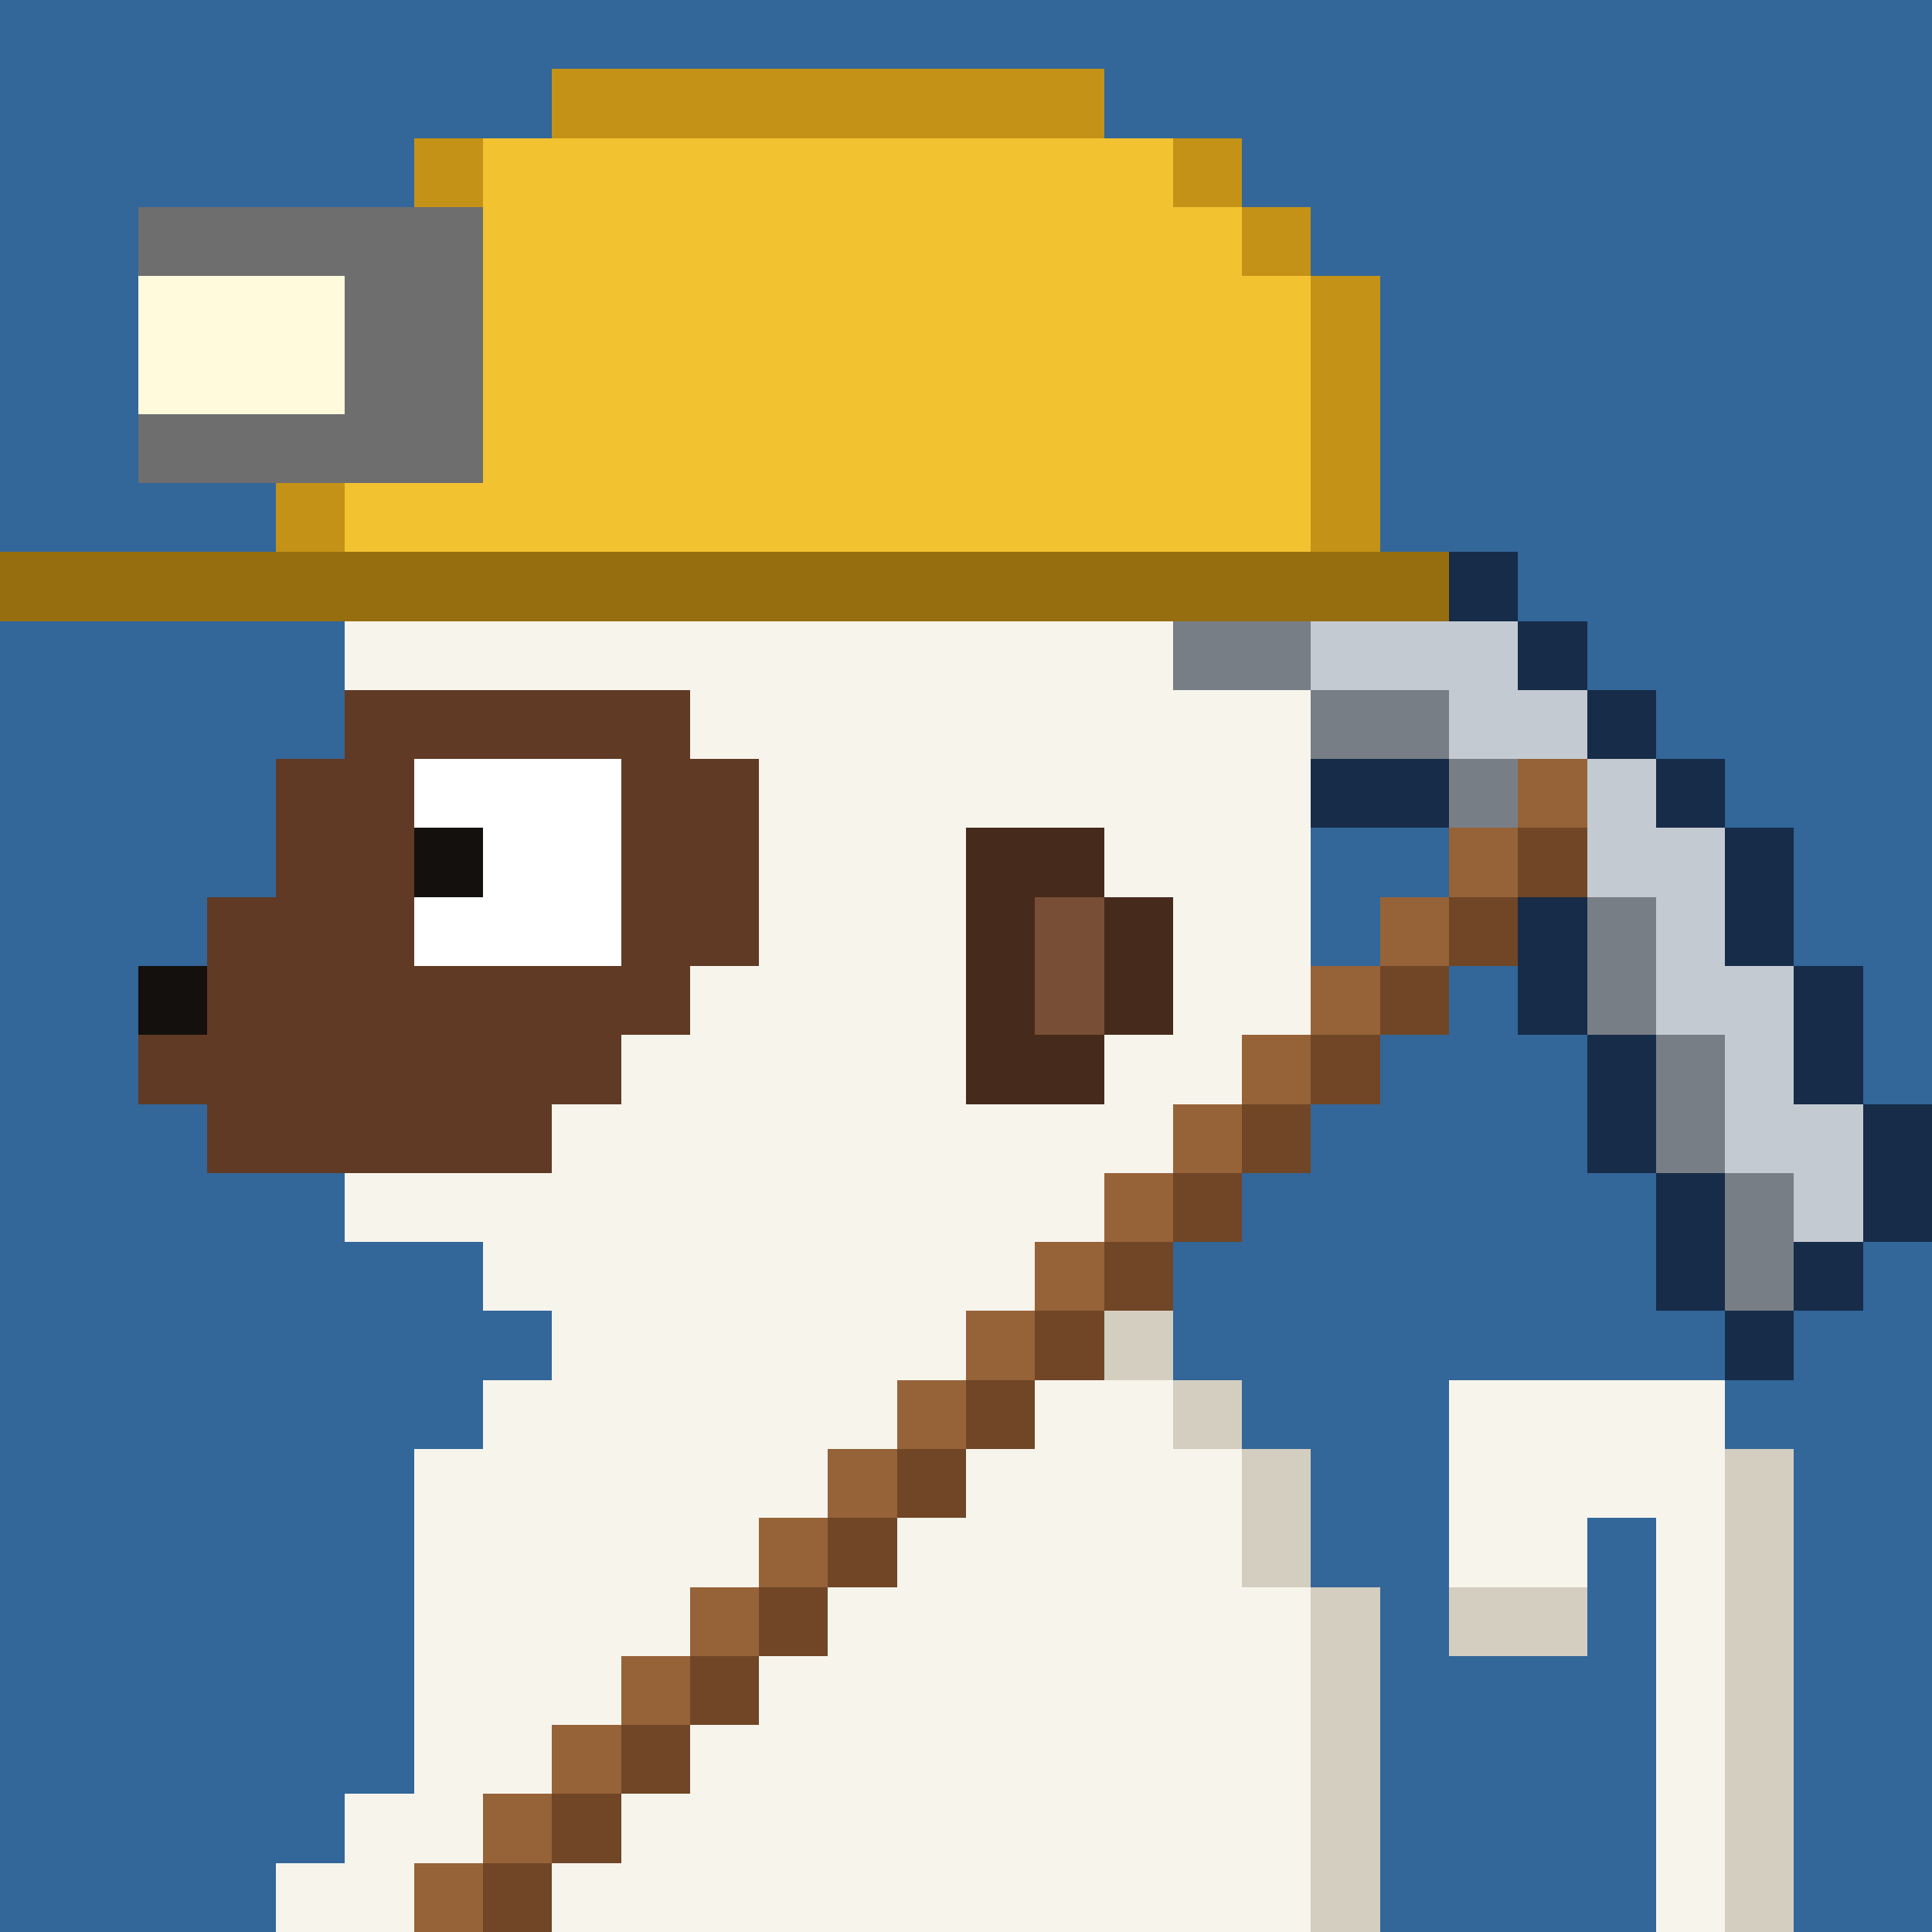
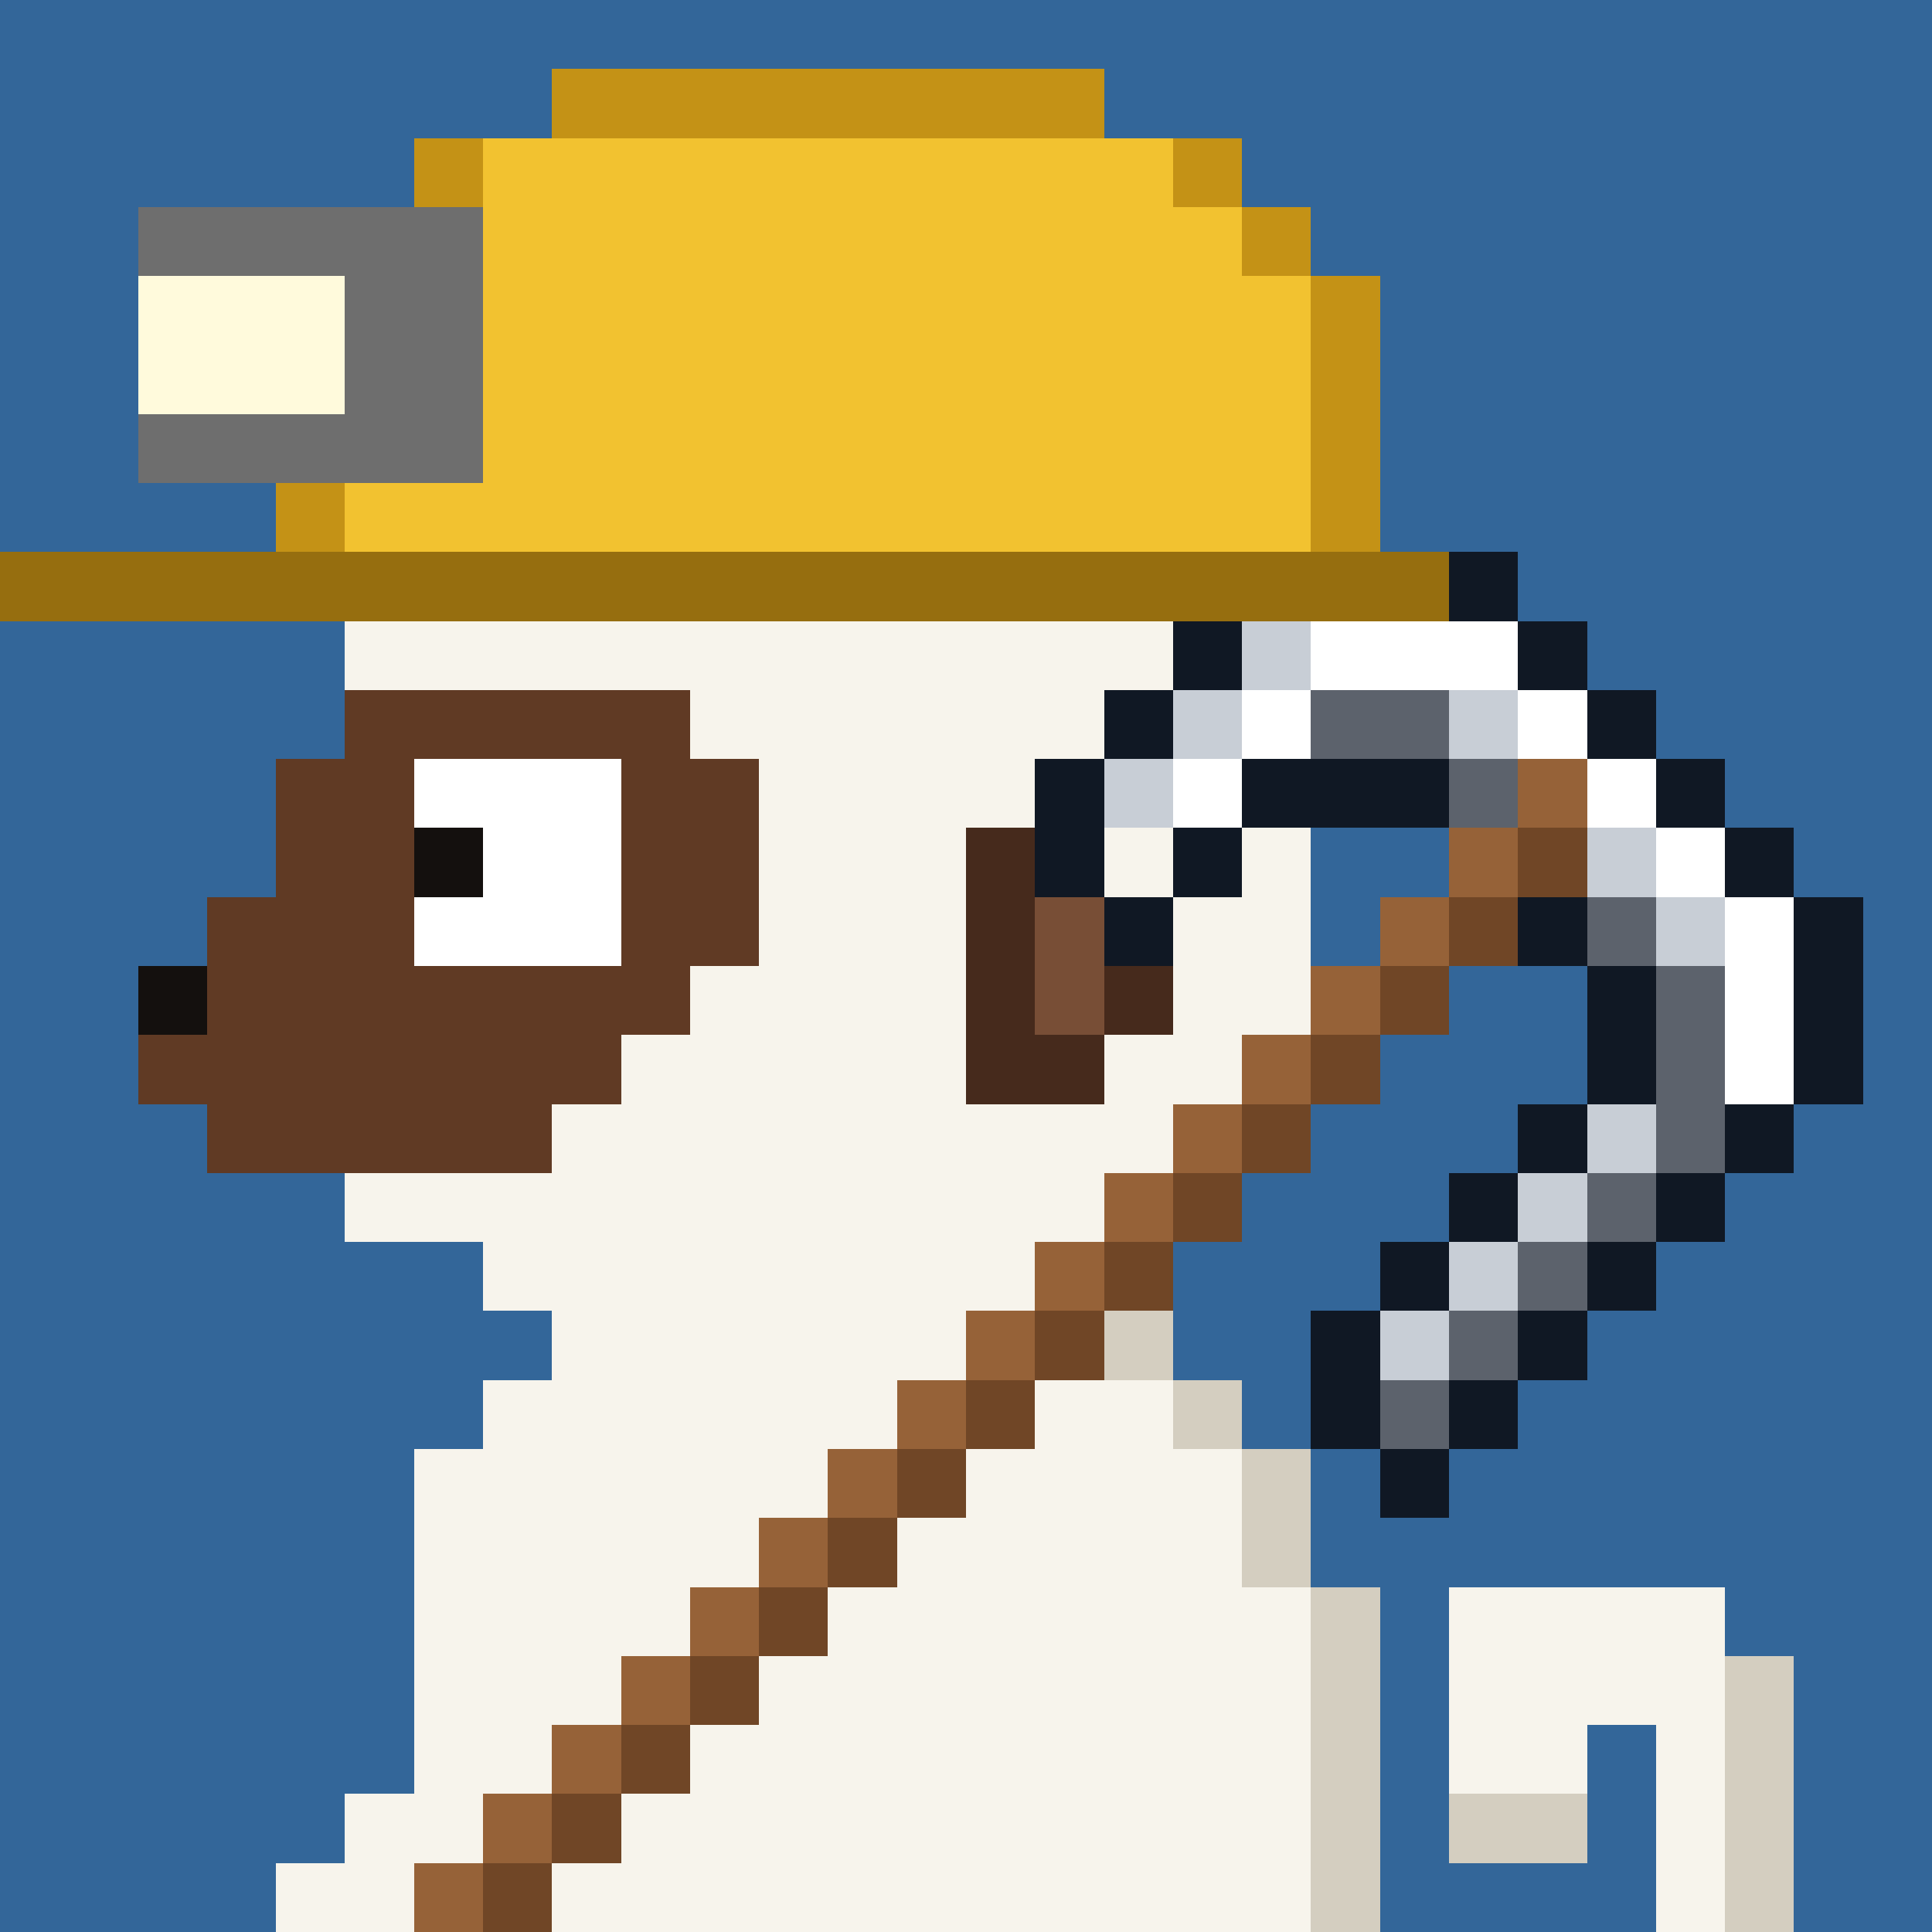
<svg xmlns="http://www.w3.org/2000/svg" viewBox="0 0 28 28" shape-rendering="crispEdges">
  <rect width="28" height="28" fill="#336699" />
  <rect x="8" y="1" width="1" height="1" fill="#c49216" />
  <rect x="9" y="1" width="1" height="1" fill="#c49216" />
  <rect x="10" y="1" width="1" height="1" fill="#c49216" />
  <rect x="11" y="1" width="1" height="1" fill="#c49216" />
  <rect x="12" y="1" width="1" height="1" fill="#c49216" />
  <rect x="13" y="1" width="1" height="1" fill="#c49216" />
  <rect x="14" y="1" width="1" height="1" fill="#c49216" />
  <rect x="15" y="1" width="1" height="1" fill="#c49216" />
  <rect x="6" y="2" width="1" height="1" fill="#c49216" />
  <rect x="7" y="2" width="1" height="1" fill="#f2c230" />
  <rect x="8" y="2" width="1" height="1" fill="#f2c230" />
  <rect x="9" y="2" width="1" height="1" fill="#f2c230" />
  <rect x="10" y="2" width="1" height="1" fill="#f2c230" />
  <rect x="11" y="2" width="1" height="1" fill="#f2c230" />
  <rect x="12" y="2" width="1" height="1" fill="#f2c230" />
  <rect x="13" y="2" width="1" height="1" fill="#f2c230" />
  <rect x="14" y="2" width="1" height="1" fill="#f2c230" />
  <rect x="15" y="2" width="1" height="1" fill="#f2c230" />
  <rect x="16" y="2" width="1" height="1" fill="#f2c230" />
  <rect x="17" y="2" width="1" height="1" fill="#c49216" />
  <rect x="2" y="3" width="1" height="1" fill="#6e6e6e" />
  <rect x="3" y="3" width="1" height="1" fill="#6e6e6e" />
  <rect x="4" y="3" width="1" height="1" fill="#6e6e6e" />
  <rect x="5" y="3" width="1" height="1" fill="#6e6e6e" />
  <rect x="6" y="3" width="1" height="1" fill="#6e6e6e" />
  <rect x="7" y="3" width="1" height="1" fill="#f2c230" />
  <rect x="8" y="3" width="1" height="1" fill="#f2c230" />
  <rect x="9" y="3" width="1" height="1" fill="#f2c230" />
  <rect x="10" y="3" width="1" height="1" fill="#f2c230" />
  <rect x="11" y="3" width="1" height="1" fill="#f2c230" />
  <rect x="12" y="3" width="1" height="1" fill="#f2c230" />
  <rect x="13" y="3" width="1" height="1" fill="#f2c230" />
  <rect x="14" y="3" width="1" height="1" fill="#f2c230" />
  <rect x="15" y="3" width="1" height="1" fill="#f2c230" />
  <rect x="16" y="3" width="1" height="1" fill="#f2c230" />
  <rect x="17" y="3" width="1" height="1" fill="#f2c230" />
  <rect x="18" y="3" width="1" height="1" fill="#c49216" />
  <rect x="2" y="4" width="1" height="1" fill="#fffadc" />
  <rect x="3" y="4" width="1" height="1" fill="#fffadc" />
  <rect x="4" y="4" width="1" height="1" fill="#fffadc" />
  <rect x="5" y="4" width="1" height="1" fill="#6e6e6e" />
  <rect x="6" y="4" width="1" height="1" fill="#6e6e6e" />
  <rect x="7" y="4" width="1" height="1" fill="#f2c230" />
  <rect x="8" y="4" width="1" height="1" fill="#f2c230" />
  <rect x="9" y="4" width="1" height="1" fill="#f2c230" />
  <rect x="10" y="4" width="1" height="1" fill="#f2c230" />
  <rect x="11" y="4" width="1" height="1" fill="#f2c230" />
  <rect x="12" y="4" width="1" height="1" fill="#f2c230" />
  <rect x="13" y="4" width="1" height="1" fill="#f2c230" />
  <rect x="14" y="4" width="1" height="1" fill="#f2c230" />
  <rect x="15" y="4" width="1" height="1" fill="#f2c230" />
  <rect x="16" y="4" width="1" height="1" fill="#f2c230" />
  <rect x="17" y="4" width="1" height="1" fill="#f2c230" />
  <rect x="18" y="4" width="1" height="1" fill="#f2c230" />
  <rect x="19" y="4" width="1" height="1" fill="#c49216" />
  <rect x="2" y="5" width="1" height="1" fill="#fffadc" />
  <rect x="3" y="5" width="1" height="1" fill="#fffadc" />
  <rect x="4" y="5" width="1" height="1" fill="#fffadc" />
  <rect x="5" y="5" width="1" height="1" fill="#6e6e6e" />
  <rect x="6" y="5" width="1" height="1" fill="#6e6e6e" />
  <rect x="7" y="5" width="1" height="1" fill="#f2c230" />
  <rect x="8" y="5" width="1" height="1" fill="#f2c230" />
  <rect x="9" y="5" width="1" height="1" fill="#f2c230" />
  <rect x="10" y="5" width="1" height="1" fill="#f2c230" />
  <rect x="11" y="5" width="1" height="1" fill="#f2c230" />
  <rect x="12" y="5" width="1" height="1" fill="#f2c230" />
  <rect x="13" y="5" width="1" height="1" fill="#f2c230" />
  <rect x="14" y="5" width="1" height="1" fill="#f2c230" />
  <rect x="15" y="5" width="1" height="1" fill="#f2c230" />
  <rect x="16" y="5" width="1" height="1" fill="#f2c230" />
  <rect x="17" y="5" width="1" height="1" fill="#f2c230" />
  <rect x="18" y="5" width="1" height="1" fill="#f2c230" />
  <rect x="19" y="5" width="1" height="1" fill="#c49216" />
  <rect x="2" y="6" width="1" height="1" fill="#6e6e6e" />
  <rect x="3" y="6" width="1" height="1" fill="#6e6e6e" />
  <rect x="4" y="6" width="1" height="1" fill="#6e6e6e" />
  <rect x="5" y="6" width="1" height="1" fill="#6e6e6e" />
  <rect x="6" y="6" width="1" height="1" fill="#6e6e6e" />
  <rect x="7" y="6" width="1" height="1" fill="#f2c230" />
  <rect x="8" y="6" width="1" height="1" fill="#f2c230" />
  <rect x="9" y="6" width="1" height="1" fill="#f2c230" />
  <rect x="10" y="6" width="1" height="1" fill="#f2c230" />
  <rect x="11" y="6" width="1" height="1" fill="#f2c230" />
  <rect x="12" y="6" width="1" height="1" fill="#f2c230" />
  <rect x="13" y="6" width="1" height="1" fill="#f2c230" />
  <rect x="14" y="6" width="1" height="1" fill="#f2c230" />
  <rect x="15" y="6" width="1" height="1" fill="#f2c230" />
  <rect x="16" y="6" width="1" height="1" fill="#f2c230" />
  <rect x="17" y="6" width="1" height="1" fill="#f2c230" />
  <rect x="18" y="6" width="1" height="1" fill="#f2c230" />
  <rect x="19" y="6" width="1" height="1" fill="#c49216" />
  <rect x="4" y="7" width="1" height="1" fill="#c49216" />
  <rect x="5" y="7" width="1" height="1" fill="#f2c230" />
  <rect x="6" y="7" width="1" height="1" fill="#f2c230" />
  <rect x="7" y="7" width="1" height="1" fill="#f2c230" />
  <rect x="8" y="7" width="1" height="1" fill="#f2c230" />
  <rect x="9" y="7" width="1" height="1" fill="#f2c230" />
  <rect x="10" y="7" width="1" height="1" fill="#f2c230" />
  <rect x="11" y="7" width="1" height="1" fill="#f2c230" />
  <rect x="12" y="7" width="1" height="1" fill="#f2c230" />
  <rect x="13" y="7" width="1" height="1" fill="#f2c230" />
  <rect x="14" y="7" width="1" height="1" fill="#f2c230" />
  <rect x="15" y="7" width="1" height="1" fill="#f2c230" />
  <rect x="16" y="7" width="1" height="1" fill="#f2c230" />
  <rect x="17" y="7" width="1" height="1" fill="#f2c230" />
  <rect x="18" y="7" width="1" height="1" fill="#f2c230" />
  <rect x="19" y="7" width="1" height="1" fill="#c49216" />
  <rect x="0" y="8" width="1" height="1" fill="#966e0f" />
  <rect x="1" y="8" width="1" height="1" fill="#966e0f" />
  <rect x="2" y="8" width="1" height="1" fill="#966e0f" />
  <rect x="3" y="8" width="1" height="1" fill="#966e0f" />
  <rect x="4" y="8" width="1" height="1" fill="#966e0f" />
  <rect x="5" y="8" width="1" height="1" fill="#966e0f" />
  <rect x="6" y="8" width="1" height="1" fill="#966e0f" />
  <rect x="7" y="8" width="1" height="1" fill="#966e0f" />
  <rect x="8" y="8" width="1" height="1" fill="#966e0f" />
  <rect x="9" y="8" width="1" height="1" fill="#966e0f" />
  <rect x="10" y="8" width="1" height="1" fill="#966e0f" />
  <rect x="11" y="8" width="1" height="1" fill="#966e0f" />
  <rect x="12" y="8" width="1" height="1" fill="#966e0f" />
  <rect x="13" y="8" width="1" height="1" fill="#966e0f" />
  <rect x="14" y="8" width="1" height="1" fill="#966e0f" />
  <rect x="15" y="8" width="1" height="1" fill="#966e0f" />
  <rect x="16" y="8" width="1" height="1" fill="#966e0f" />
  <rect x="17" y="8" width="1" height="1" fill="#966e0f" />
  <rect x="18" y="8" width="1" height="1" fill="#966e0f" />
  <rect x="19" y="8" width="1" height="1" fill="#966e0f" />
  <rect x="20" y="8" width="1" height="1" fill="#966e0f" />
-   <rect x="21" y="8" width="1" height="1" fill="#162c48" />
+   <rect x="21" y="8" width="1" height="1" fill="#101824" />
  <rect x="5" y="9" width="1" height="1" fill="#f7f4ec" />
  <rect x="6" y="9" width="1" height="1" fill="#f7f4ec" />
  <rect x="7" y="9" width="1" height="1" fill="#f7f4ec" />
  <rect x="8" y="9" width="1" height="1" fill="#f7f4ec" />
  <rect x="9" y="9" width="1" height="1" fill="#f7f4ec" />
  <rect x="10" y="9" width="1" height="1" fill="#f7f4ec" />
  <rect x="11" y="9" width="1" height="1" fill="#f7f4ec" />
  <rect x="12" y="9" width="1" height="1" fill="#f7f4ec" />
  <rect x="13" y="9" width="1" height="1" fill="#f7f4ec" />
  <rect x="14" y="9" width="1" height="1" fill="#f7f4ec" />
  <rect x="15" y="9" width="1" height="1" fill="#f7f4ec" />
  <rect x="16" y="9" width="1" height="1" fill="#f7f4ec" />
-   <rect x="17" y="9" width="1" height="1" fill="#787e86" />
-   <rect x="18" y="9" width="1" height="1" fill="#787e86" />
-   <rect x="19" y="9" width="1" height="1" fill="#c4cad2" />
-   <rect x="20" y="9" width="1" height="1" fill="#c4cad2" />
-   <rect x="21" y="9" width="1" height="1" fill="#c4cad2" />
-   <rect x="22" y="9" width="1" height="1" fill="#162c48" />
+   <rect x="17" y="9" width="1" height="1" fill="#101824" />
+   <rect x="18" y="9" width="1" height="1" fill="#c8ced6" />
+   <rect x="19" y="9" width="1" height="1" fill="#ffffff" />
+   <rect x="20" y="9" width="1" height="1" fill="#ffffff" />
+   <rect x="21" y="9" width="1" height="1" fill="#ffffff" />
+   <rect x="22" y="9" width="1" height="1" fill="#101824" />
  <rect x="5" y="10" width="1" height="1" fill="#603a24" />
  <rect x="6" y="10" width="1" height="1" fill="#603a24" />
  <rect x="7" y="10" width="1" height="1" fill="#603a24" />
  <rect x="8" y="10" width="1" height="1" fill="#603a24" />
  <rect x="9" y="10" width="1" height="1" fill="#603a24" />
  <rect x="10" y="10" width="1" height="1" fill="#f7f4ec" />
  <rect x="11" y="10" width="1" height="1" fill="#f7f4ec" />
  <rect x="12" y="10" width="1" height="1" fill="#f7f4ec" />
  <rect x="13" y="10" width="1" height="1" fill="#f7f4ec" />
  <rect x="14" y="10" width="1" height="1" fill="#f7f4ec" />
  <rect x="15" y="10" width="1" height="1" fill="#f7f4ec" />
-   <rect x="16" y="10" width="1" height="1" fill="#f7f4ec" />
-   <rect x="17" y="10" width="1" height="1" fill="#f7f4ec" />
-   <rect x="18" y="10" width="1" height="1" fill="#f7f4ec" />
-   <rect x="19" y="10" width="1" height="1" fill="#787e86" />
-   <rect x="20" y="10" width="1" height="1" fill="#787e86" />
-   <rect x="21" y="10" width="1" height="1" fill="#c4cad2" />
-   <rect x="22" y="10" width="1" height="1" fill="#c4cad2" />
-   <rect x="23" y="10" width="1" height="1" fill="#162c48" />
+   <rect x="16" y="10" width="1" height="1" fill="#101824" />
+   <rect x="17" y="10" width="1" height="1" fill="#c8ced6" />
+   <rect x="18" y="10" width="1" height="1" fill="#ffffff" />
+   <rect x="19" y="10" width="1" height="1" fill="#5c626c" />
+   <rect x="20" y="10" width="1" height="1" fill="#5c626c" />
+   <rect x="21" y="10" width="1" height="1" fill="#c8ced6" />
+   <rect x="22" y="10" width="1" height="1" fill="#ffffff" />
+   <rect x="23" y="10" width="1" height="1" fill="#101824" />
  <rect x="4" y="11" width="1" height="1" fill="#603a24" />
  <rect x="5" y="11" width="1" height="1" fill="#603a24" />
  <rect x="6" y="11" width="1" height="1" fill="#ffffff" />
  <rect x="7" y="11" width="1" height="1" fill="#ffffff" />
  <rect x="8" y="11" width="1" height="1" fill="#ffffff" />
  <rect x="9" y="11" width="1" height="1" fill="#603a24" />
  <rect x="10" y="11" width="1" height="1" fill="#603a24" />
  <rect x="11" y="11" width="1" height="1" fill="#f7f4ec" />
  <rect x="12" y="11" width="1" height="1" fill="#f7f4ec" />
  <rect x="13" y="11" width="1" height="1" fill="#f7f4ec" />
  <rect x="14" y="11" width="1" height="1" fill="#f7f4ec" />
-   <rect x="15" y="11" width="1" height="1" fill="#f7f4ec" />
-   <rect x="16" y="11" width="1" height="1" fill="#f7f4ec" />
-   <rect x="17" y="11" width="1" height="1" fill="#f7f4ec" />
-   <rect x="18" y="11" width="1" height="1" fill="#f7f4ec" />
-   <rect x="19" y="11" width="1" height="1" fill="#162c48" />
-   <rect x="20" y="11" width="1" height="1" fill="#162c48" />
-   <rect x="21" y="11" width="1" height="1" fill="#787e86" />
+   <rect x="15" y="11" width="1" height="1" fill="#101824" />
+   <rect x="16" y="11" width="1" height="1" fill="#c8ced6" />
+   <rect x="17" y="11" width="1" height="1" fill="#ffffff" />
+   <rect x="18" y="11" width="1" height="1" fill="#101824" />
+   <rect x="19" y="11" width="1" height="1" fill="#101824" />
+   <rect x="20" y="11" width="1" height="1" fill="#101824" />
+   <rect x="21" y="11" width="1" height="1" fill="#5c626c" />
  <rect x="22" y="11" width="1" height="1" fill="#966238" />
-   <rect x="23" y="11" width="1" height="1" fill="#c4cad2" />
-   <rect x="24" y="11" width="1" height="1" fill="#162c48" />
+   <rect x="23" y="11" width="1" height="1" fill="#ffffff" />
+   <rect x="24" y="11" width="1" height="1" fill="#101824" />
  <rect x="4" y="12" width="1" height="1" fill="#603a24" />
  <rect x="5" y="12" width="1" height="1" fill="#603a24" />
  <rect x="6" y="12" width="1" height="1" fill="#14100e" />
  <rect x="7" y="12" width="1" height="1" fill="#ffffff" />
  <rect x="8" y="12" width="1" height="1" fill="#ffffff" />
  <rect x="9" y="12" width="1" height="1" fill="#603a24" />
  <rect x="10" y="12" width="1" height="1" fill="#603a24" />
  <rect x="11" y="12" width="1" height="1" fill="#f7f4ec" />
  <rect x="12" y="12" width="1" height="1" fill="#f7f4ec" />
  <rect x="13" y="12" width="1" height="1" fill="#f7f4ec" />
  <rect x="14" y="12" width="1" height="1" fill="#462a1c" />
-   <rect x="15" y="12" width="1" height="1" fill="#462a1c" />
+   <rect x="15" y="12" width="1" height="1" fill="#101824" />
  <rect x="16" y="12" width="1" height="1" fill="#f7f4ec" />
-   <rect x="17" y="12" width="1" height="1" fill="#f7f4ec" />
+   <rect x="17" y="12" width="1" height="1" fill="#101824" />
  <rect x="18" y="12" width="1" height="1" fill="#f7f4ec" />
  <rect x="21" y="12" width="1" height="1" fill="#966238" />
  <rect x="22" y="12" width="1" height="1" fill="#704626" />
-   <rect x="23" y="12" width="1" height="1" fill="#c4cad2" />
-   <rect x="24" y="12" width="1" height="1" fill="#c4cad2" />
-   <rect x="25" y="12" width="1" height="1" fill="#162c48" />
+   <rect x="23" y="12" width="1" height="1" fill="#c8ced6" />
+   <rect x="24" y="12" width="1" height="1" fill="#ffffff" />
+   <rect x="25" y="12" width="1" height="1" fill="#101824" />
  <rect x="3" y="13" width="1" height="1" fill="#603a24" />
  <rect x="4" y="13" width="1" height="1" fill="#603a24" />
  <rect x="5" y="13" width="1" height="1" fill="#603a24" />
  <rect x="6" y="13" width="1" height="1" fill="#ffffff" />
  <rect x="7" y="13" width="1" height="1" fill="#ffffff" />
  <rect x="8" y="13" width="1" height="1" fill="#ffffff" />
  <rect x="9" y="13" width="1" height="1" fill="#603a24" />
  <rect x="10" y="13" width="1" height="1" fill="#603a24" />
  <rect x="11" y="13" width="1" height="1" fill="#f7f4ec" />
  <rect x="12" y="13" width="1" height="1" fill="#f7f4ec" />
  <rect x="13" y="13" width="1" height="1" fill="#f7f4ec" />
  <rect x="14" y="13" width="1" height="1" fill="#462a1c" />
  <rect x="15" y="13" width="1" height="1" fill="#784e36" />
-   <rect x="16" y="13" width="1" height="1" fill="#462a1c" />
+   <rect x="16" y="13" width="1" height="1" fill="#101824" />
  <rect x="17" y="13" width="1" height="1" fill="#f7f4ec" />
  <rect x="18" y="13" width="1" height="1" fill="#f7f4ec" />
  <rect x="20" y="13" width="1" height="1" fill="#966238" />
  <rect x="21" y="13" width="1" height="1" fill="#704626" />
-   <rect x="22" y="13" width="1" height="1" fill="#162c48" />
-   <rect x="23" y="13" width="1" height="1" fill="#787e86" />
-   <rect x="24" y="13" width="1" height="1" fill="#c4cad2" />
-   <rect x="25" y="13" width="1" height="1" fill="#162c48" />
+   <rect x="22" y="13" width="1" height="1" fill="#101824" />
+   <rect x="23" y="13" width="1" height="1" fill="#5c626c" />
+   <rect x="24" y="13" width="1" height="1" fill="#c8ced6" />
+   <rect x="25" y="13" width="1" height="1" fill="#ffffff" />
+   <rect x="26" y="13" width="1" height="1" fill="#101824" />
  <rect x="2" y="14" width="1" height="1" fill="#14100e" />
  <rect x="3" y="14" width="1" height="1" fill="#603a24" />
  <rect x="4" y="14" width="1" height="1" fill="#603a24" />
  <rect x="5" y="14" width="1" height="1" fill="#603a24" />
  <rect x="6" y="14" width="1" height="1" fill="#603a24" />
  <rect x="7" y="14" width="1" height="1" fill="#603a24" />
  <rect x="8" y="14" width="1" height="1" fill="#603a24" />
  <rect x="9" y="14" width="1" height="1" fill="#603a24" />
  <rect x="10" y="14" width="1" height="1" fill="#f7f4ec" />
  <rect x="11" y="14" width="1" height="1" fill="#f7f4ec" />
  <rect x="12" y="14" width="1" height="1" fill="#f7f4ec" />
  <rect x="13" y="14" width="1" height="1" fill="#f7f4ec" />
  <rect x="14" y="14" width="1" height="1" fill="#462a1c" />
  <rect x="15" y="14" width="1" height="1" fill="#784e36" />
  <rect x="16" y="14" width="1" height="1" fill="#462a1c" />
  <rect x="17" y="14" width="1" height="1" fill="#f7f4ec" />
  <rect x="18" y="14" width="1" height="1" fill="#f7f4ec" />
  <rect x="19" y="14" width="1" height="1" fill="#966238" />
  <rect x="20" y="14" width="1" height="1" fill="#704626" />
-   <rect x="22" y="14" width="1" height="1" fill="#162c48" />
-   <rect x="23" y="14" width="1" height="1" fill="#787e86" />
-   <rect x="24" y="14" width="1" height="1" fill="#c4cad2" />
-   <rect x="25" y="14" width="1" height="1" fill="#c4cad2" />
-   <rect x="26" y="14" width="1" height="1" fill="#162c48" />
+   <rect x="23" y="14" width="1" height="1" fill="#101824" />
+   <rect x="24" y="14" width="1" height="1" fill="#5c626c" />
+   <rect x="25" y="14" width="1" height="1" fill="#ffffff" />
+   <rect x="26" y="14" width="1" height="1" fill="#101824" />
  <rect x="2" y="15" width="1" height="1" fill="#603a24" />
  <rect x="3" y="15" width="1" height="1" fill="#603a24" />
  <rect x="4" y="15" width="1" height="1" fill="#603a24" />
  <rect x="5" y="15" width="1" height="1" fill="#603a24" />
  <rect x="6" y="15" width="1" height="1" fill="#603a24" />
  <rect x="7" y="15" width="1" height="1" fill="#603a24" />
  <rect x="8" y="15" width="1" height="1" fill="#603a24" />
  <rect x="9" y="15" width="1" height="1" fill="#f7f4ec" />
  <rect x="10" y="15" width="1" height="1" fill="#f7f4ec" />
  <rect x="11" y="15" width="1" height="1" fill="#f7f4ec" />
  <rect x="12" y="15" width="1" height="1" fill="#f7f4ec" />
  <rect x="13" y="15" width="1" height="1" fill="#f7f4ec" />
  <rect x="14" y="15" width="1" height="1" fill="#462a1c" />
  <rect x="15" y="15" width="1" height="1" fill="#462a1c" />
  <rect x="16" y="15" width="1" height="1" fill="#f7f4ec" />
  <rect x="17" y="15" width="1" height="1" fill="#f7f4ec" />
  <rect x="18" y="15" width="1" height="1" fill="#966238" />
  <rect x="19" y="15" width="1" height="1" fill="#704626" />
-   <rect x="23" y="15" width="1" height="1" fill="#162c48" />
-   <rect x="24" y="15" width="1" height="1" fill="#787e86" />
-   <rect x="25" y="15" width="1" height="1" fill="#c4cad2" />
-   <rect x="26" y="15" width="1" height="1" fill="#162c48" />
+   <rect x="23" y="15" width="1" height="1" fill="#101824" />
+   <rect x="24" y="15" width="1" height="1" fill="#5c626c" />
+   <rect x="25" y="15" width="1" height="1" fill="#ffffff" />
+   <rect x="26" y="15" width="1" height="1" fill="#101824" />
  <rect x="3" y="16" width="1" height="1" fill="#603a24" />
  <rect x="4" y="16" width="1" height="1" fill="#603a24" />
  <rect x="5" y="16" width="1" height="1" fill="#603a24" />
  <rect x="6" y="16" width="1" height="1" fill="#603a24" />
  <rect x="7" y="16" width="1" height="1" fill="#603a24" />
  <rect x="8" y="16" width="1" height="1" fill="#f7f4ec" />
  <rect x="9" y="16" width="1" height="1" fill="#f7f4ec" />
  <rect x="10" y="16" width="1" height="1" fill="#f7f4ec" />
  <rect x="11" y="16" width="1" height="1" fill="#f7f4ec" />
  <rect x="12" y="16" width="1" height="1" fill="#f7f4ec" />
  <rect x="13" y="16" width="1" height="1" fill="#f7f4ec" />
  <rect x="14" y="16" width="1" height="1" fill="#f7f4ec" />
  <rect x="15" y="16" width="1" height="1" fill="#f7f4ec" />
  <rect x="16" y="16" width="1" height="1" fill="#f7f4ec" />
  <rect x="17" y="16" width="1" height="1" fill="#966238" />
  <rect x="18" y="16" width="1" height="1" fill="#704626" />
-   <rect x="23" y="16" width="1" height="1" fill="#162c48" />
-   <rect x="24" y="16" width="1" height="1" fill="#787e86" />
-   <rect x="25" y="16" width="1" height="1" fill="#c4cad2" />
-   <rect x="26" y="16" width="1" height="1" fill="#c4cad2" />
-   <rect x="27" y="16" width="1" height="1" fill="#162c48" />
+   <rect x="22" y="16" width="1" height="1" fill="#101824" />
+   <rect x="23" y="16" width="1" height="1" fill="#c8ced6" />
+   <rect x="24" y="16" width="1" height="1" fill="#5c626c" />
+   <rect x="25" y="16" width="1" height="1" fill="#101824" />
  <rect x="5" y="17" width="1" height="1" fill="#f7f4ec" />
  <rect x="6" y="17" width="1" height="1" fill="#f7f4ec" />
  <rect x="7" y="17" width="1" height="1" fill="#f7f4ec" />
  <rect x="8" y="17" width="1" height="1" fill="#f7f4ec" />
  <rect x="9" y="17" width="1" height="1" fill="#f7f4ec" />
  <rect x="10" y="17" width="1" height="1" fill="#f7f4ec" />
  <rect x="11" y="17" width="1" height="1" fill="#f7f4ec" />
  <rect x="12" y="17" width="1" height="1" fill="#f7f4ec" />
  <rect x="13" y="17" width="1" height="1" fill="#f7f4ec" />
  <rect x="14" y="17" width="1" height="1" fill="#f7f4ec" />
  <rect x="15" y="17" width="1" height="1" fill="#f7f4ec" />
  <rect x="16" y="17" width="1" height="1" fill="#966238" />
  <rect x="17" y="17" width="1" height="1" fill="#704626" />
-   <rect x="24" y="17" width="1" height="1" fill="#162c48" />
-   <rect x="25" y="17" width="1" height="1" fill="#787e86" />
-   <rect x="26" y="17" width="1" height="1" fill="#c4cad2" />
-   <rect x="27" y="17" width="1" height="1" fill="#162c48" />
+   <rect x="21" y="17" width="1" height="1" fill="#101824" />
+   <rect x="22" y="17" width="1" height="1" fill="#c8ced6" />
+   <rect x="23" y="17" width="1" height="1" fill="#5c626c" />
+   <rect x="24" y="17" width="1" height="1" fill="#101824" />
  <rect x="7" y="18" width="1" height="1" fill="#f7f4ec" />
  <rect x="8" y="18" width="1" height="1" fill="#f7f4ec" />
  <rect x="9" y="18" width="1" height="1" fill="#f7f4ec" />
  <rect x="10" y="18" width="1" height="1" fill="#f7f4ec" />
  <rect x="11" y="18" width="1" height="1" fill="#f7f4ec" />
  <rect x="12" y="18" width="1" height="1" fill="#f7f4ec" />
  <rect x="13" y="18" width="1" height="1" fill="#f7f4ec" />
  <rect x="14" y="18" width="1" height="1" fill="#f7f4ec" />
  <rect x="15" y="18" width="1" height="1" fill="#966238" />
  <rect x="16" y="18" width="1" height="1" fill="#704626" />
-   <rect x="24" y="18" width="1" height="1" fill="#162c48" />
-   <rect x="25" y="18" width="1" height="1" fill="#787e86" />
-   <rect x="26" y="18" width="1" height="1" fill="#162c48" />
+   <rect x="20" y="18" width="1" height="1" fill="#101824" />
+   <rect x="21" y="18" width="1" height="1" fill="#c8ced6" />
+   <rect x="22" y="18" width="1" height="1" fill="#5c626c" />
+   <rect x="23" y="18" width="1" height="1" fill="#101824" />
  <rect x="8" y="19" width="1" height="1" fill="#f7f4ec" />
  <rect x="9" y="19" width="1" height="1" fill="#f7f4ec" />
  <rect x="10" y="19" width="1" height="1" fill="#f7f4ec" />
  <rect x="11" y="19" width="1" height="1" fill="#f7f4ec" />
  <rect x="12" y="19" width="1" height="1" fill="#f7f4ec" />
  <rect x="13" y="19" width="1" height="1" fill="#f7f4ec" />
  <rect x="14" y="19" width="1" height="1" fill="#966238" />
  <rect x="15" y="19" width="1" height="1" fill="#704626" />
  <rect x="16" y="19" width="1" height="1" fill="#d4cec0" />
-   <rect x="25" y="19" width="1" height="1" fill="#162c48" />
+   <rect x="19" y="19" width="1" height="1" fill="#101824" />
+   <rect x="20" y="19" width="1" height="1" fill="#c8ced6" />
+   <rect x="21" y="19" width="1" height="1" fill="#5c626c" />
+   <rect x="22" y="19" width="1" height="1" fill="#101824" />
  <rect x="7" y="20" width="1" height="1" fill="#f7f4ec" />
  <rect x="8" y="20" width="1" height="1" fill="#f7f4ec" />
  <rect x="9" y="20" width="1" height="1" fill="#f7f4ec" />
  <rect x="10" y="20" width="1" height="1" fill="#f7f4ec" />
  <rect x="11" y="20" width="1" height="1" fill="#f7f4ec" />
  <rect x="12" y="20" width="1" height="1" fill="#f7f4ec" />
  <rect x="13" y="20" width="1" height="1" fill="#966238" />
  <rect x="14" y="20" width="1" height="1" fill="#704626" />
  <rect x="15" y="20" width="1" height="1" fill="#f7f4ec" />
  <rect x="16" y="20" width="1" height="1" fill="#f7f4ec" />
  <rect x="17" y="20" width="1" height="1" fill="#d4cec0" />
-   <rect x="21" y="20" width="1" height="1" fill="#f7f4ec" />
-   <rect x="22" y="20" width="1" height="1" fill="#f7f4ec" />
-   <rect x="23" y="20" width="1" height="1" fill="#f7f4ec" />
-   <rect x="24" y="20" width="1" height="1" fill="#f7f4ec" />
+   <rect x="19" y="20" width="1" height="1" fill="#101824" />
+   <rect x="20" y="20" width="1" height="1" fill="#5c626c" />
+   <rect x="21" y="20" width="1" height="1" fill="#101824" />
  <rect x="6" y="21" width="1" height="1" fill="#f7f4ec" />
  <rect x="7" y="21" width="1" height="1" fill="#f7f4ec" />
  <rect x="8" y="21" width="1" height="1" fill="#f7f4ec" />
  <rect x="9" y="21" width="1" height="1" fill="#f7f4ec" />
  <rect x="10" y="21" width="1" height="1" fill="#f7f4ec" />
  <rect x="11" y="21" width="1" height="1" fill="#f7f4ec" />
  <rect x="12" y="21" width="1" height="1" fill="#966238" />
  <rect x="13" y="21" width="1" height="1" fill="#704626" />
  <rect x="14" y="21" width="1" height="1" fill="#f7f4ec" />
  <rect x="15" y="21" width="1" height="1" fill="#f7f4ec" />
  <rect x="16" y="21" width="1" height="1" fill="#f7f4ec" />
  <rect x="17" y="21" width="1" height="1" fill="#f7f4ec" />
  <rect x="18" y="21" width="1" height="1" fill="#d4cec0" />
-   <rect x="21" y="21" width="1" height="1" fill="#f7f4ec" />
-   <rect x="22" y="21" width="1" height="1" fill="#f7f4ec" />
-   <rect x="23" y="21" width="1" height="1" fill="#f7f4ec" />
-   <rect x="24" y="21" width="1" height="1" fill="#f7f4ec" />
-   <rect x="25" y="21" width="1" height="1" fill="#d4cec0" />
+   <rect x="20" y="21" width="1" height="1" fill="#101824" />
  <rect x="6" y="22" width="1" height="1" fill="#f7f4ec" />
  <rect x="7" y="22" width="1" height="1" fill="#f7f4ec" />
  <rect x="8" y="22" width="1" height="1" fill="#f7f4ec" />
  <rect x="9" y="22" width="1" height="1" fill="#f7f4ec" />
  <rect x="10" y="22" width="1" height="1" fill="#f7f4ec" />
  <rect x="11" y="22" width="1" height="1" fill="#966238" />
  <rect x="12" y="22" width="1" height="1" fill="#704626" />
  <rect x="13" y="22" width="1" height="1" fill="#f7f4ec" />
  <rect x="14" y="22" width="1" height="1" fill="#f7f4ec" />
  <rect x="15" y="22" width="1" height="1" fill="#f7f4ec" />
  <rect x="16" y="22" width="1" height="1" fill="#f7f4ec" />
  <rect x="17" y="22" width="1" height="1" fill="#f7f4ec" />
  <rect x="18" y="22" width="1" height="1" fill="#d4cec0" />
-   <rect x="21" y="22" width="1" height="1" fill="#f7f4ec" />
-   <rect x="22" y="22" width="1" height="1" fill="#f7f4ec" />
-   <rect x="24" y="22" width="1" height="1" fill="#f7f4ec" />
-   <rect x="25" y="22" width="1" height="1" fill="#d4cec0" />
  <rect x="6" y="23" width="1" height="1" fill="#f7f4ec" />
  <rect x="7" y="23" width="1" height="1" fill="#f7f4ec" />
  <rect x="8" y="23" width="1" height="1" fill="#f7f4ec" />
  <rect x="9" y="23" width="1" height="1" fill="#f7f4ec" />
  <rect x="10" y="23" width="1" height="1" fill="#966238" />
  <rect x="11" y="23" width="1" height="1" fill="#704626" />
  <rect x="12" y="23" width="1" height="1" fill="#f7f4ec" />
  <rect x="13" y="23" width="1" height="1" fill="#f7f4ec" />
  <rect x="14" y="23" width="1" height="1" fill="#f7f4ec" />
  <rect x="15" y="23" width="1" height="1" fill="#f7f4ec" />
  <rect x="16" y="23" width="1" height="1" fill="#f7f4ec" />
  <rect x="17" y="23" width="1" height="1" fill="#f7f4ec" />
  <rect x="18" y="23" width="1" height="1" fill="#f7f4ec" />
  <rect x="19" y="23" width="1" height="1" fill="#d4cec0" />
-   <rect x="21" y="23" width="1" height="1" fill="#d4cec0" />
-   <rect x="22" y="23" width="1" height="1" fill="#d4cec0" />
+   <rect x="21" y="23" width="1" height="1" fill="#f7f4ec" />
+   <rect x="22" y="23" width="1" height="1" fill="#f7f4ec" />
+   <rect x="23" y="23" width="1" height="1" fill="#f7f4ec" />
  <rect x="24" y="23" width="1" height="1" fill="#f7f4ec" />
-   <rect x="25" y="23" width="1" height="1" fill="#d4cec0" />
  <rect x="6" y="24" width="1" height="1" fill="#f7f4ec" />
  <rect x="7" y="24" width="1" height="1" fill="#f7f4ec" />
  <rect x="8" y="24" width="1" height="1" fill="#f7f4ec" />
  <rect x="9" y="24" width="1" height="1" fill="#966238" />
  <rect x="10" y="24" width="1" height="1" fill="#704626" />
  <rect x="11" y="24" width="1" height="1" fill="#f7f4ec" />
  <rect x="12" y="24" width="1" height="1" fill="#f7f4ec" />
  <rect x="13" y="24" width="1" height="1" fill="#f7f4ec" />
  <rect x="14" y="24" width="1" height="1" fill="#f7f4ec" />
  <rect x="15" y="24" width="1" height="1" fill="#f7f4ec" />
  <rect x="16" y="24" width="1" height="1" fill="#f7f4ec" />
  <rect x="17" y="24" width="1" height="1" fill="#f7f4ec" />
  <rect x="18" y="24" width="1" height="1" fill="#f7f4ec" />
  <rect x="19" y="24" width="1" height="1" fill="#d4cec0" />
+   <rect x="21" y="24" width="1" height="1" fill="#f7f4ec" />
+   <rect x="22" y="24" width="1" height="1" fill="#f7f4ec" />
+   <rect x="23" y="24" width="1" height="1" fill="#f7f4ec" />
  <rect x="24" y="24" width="1" height="1" fill="#f7f4ec" />
  <rect x="25" y="24" width="1" height="1" fill="#d4cec0" />
  <rect x="6" y="25" width="1" height="1" fill="#f7f4ec" />
  <rect x="7" y="25" width="1" height="1" fill="#f7f4ec" />
  <rect x="8" y="25" width="1" height="1" fill="#966238" />
  <rect x="9" y="25" width="1" height="1" fill="#704626" />
  <rect x="10" y="25" width="1" height="1" fill="#f7f4ec" />
  <rect x="11" y="25" width="1" height="1" fill="#f7f4ec" />
  <rect x="12" y="25" width="1" height="1" fill="#f7f4ec" />
  <rect x="13" y="25" width="1" height="1" fill="#f7f4ec" />
  <rect x="14" y="25" width="1" height="1" fill="#f7f4ec" />
  <rect x="15" y="25" width="1" height="1" fill="#f7f4ec" />
  <rect x="16" y="25" width="1" height="1" fill="#f7f4ec" />
  <rect x="17" y="25" width="1" height="1" fill="#f7f4ec" />
  <rect x="18" y="25" width="1" height="1" fill="#f7f4ec" />
  <rect x="19" y="25" width="1" height="1" fill="#d4cec0" />
+   <rect x="21" y="25" width="1" height="1" fill="#f7f4ec" />
+   <rect x="22" y="25" width="1" height="1" fill="#f7f4ec" />
  <rect x="24" y="25" width="1" height="1" fill="#f7f4ec" />
  <rect x="25" y="25" width="1" height="1" fill="#d4cec0" />
  <rect x="5" y="26" width="1" height="1" fill="#f7f4ec" />
  <rect x="6" y="26" width="1" height="1" fill="#f7f4ec" />
  <rect x="7" y="26" width="1" height="1" fill="#966238" />
  <rect x="8" y="26" width="1" height="1" fill="#704626" />
  <rect x="9" y="26" width="1" height="1" fill="#f7f4ec" />
  <rect x="10" y="26" width="1" height="1" fill="#f7f4ec" />
  <rect x="11" y="26" width="1" height="1" fill="#f7f4ec" />
  <rect x="12" y="26" width="1" height="1" fill="#f7f4ec" />
  <rect x="13" y="26" width="1" height="1" fill="#f7f4ec" />
  <rect x="14" y="26" width="1" height="1" fill="#f7f4ec" />
  <rect x="15" y="26" width="1" height="1" fill="#f7f4ec" />
  <rect x="16" y="26" width="1" height="1" fill="#f7f4ec" />
  <rect x="17" y="26" width="1" height="1" fill="#f7f4ec" />
  <rect x="18" y="26" width="1" height="1" fill="#f7f4ec" />
  <rect x="19" y="26" width="1" height="1" fill="#d4cec0" />
+   <rect x="21" y="26" width="1" height="1" fill="#d4cec0" />
+   <rect x="22" y="26" width="1" height="1" fill="#d4cec0" />
  <rect x="24" y="26" width="1" height="1" fill="#f7f4ec" />
  <rect x="25" y="26" width="1" height="1" fill="#d4cec0" />
  <rect x="4" y="27" width="1" height="1" fill="#f7f4ec" />
  <rect x="5" y="27" width="1" height="1" fill="#f7f4ec" />
  <rect x="6" y="27" width="1" height="1" fill="#966238" />
  <rect x="7" y="27" width="1" height="1" fill="#704626" />
  <rect x="8" y="27" width="1" height="1" fill="#f7f4ec" />
  <rect x="9" y="27" width="1" height="1" fill="#f7f4ec" />
  <rect x="10" y="27" width="1" height="1" fill="#f7f4ec" />
  <rect x="11" y="27" width="1" height="1" fill="#f7f4ec" />
  <rect x="12" y="27" width="1" height="1" fill="#f7f4ec" />
  <rect x="13" y="27" width="1" height="1" fill="#f7f4ec" />
  <rect x="14" y="27" width="1" height="1" fill="#f7f4ec" />
  <rect x="15" y="27" width="1" height="1" fill="#f7f4ec" />
  <rect x="16" y="27" width="1" height="1" fill="#f7f4ec" />
  <rect x="17" y="27" width="1" height="1" fill="#f7f4ec" />
  <rect x="18" y="27" width="1" height="1" fill="#f7f4ec" />
  <rect x="19" y="27" width="1" height="1" fill="#d4cec0" />
  <rect x="24" y="27" width="1" height="1" fill="#f7f4ec" />
  <rect x="25" y="27" width="1" height="1" fill="#d4cec0" />
</svg>
